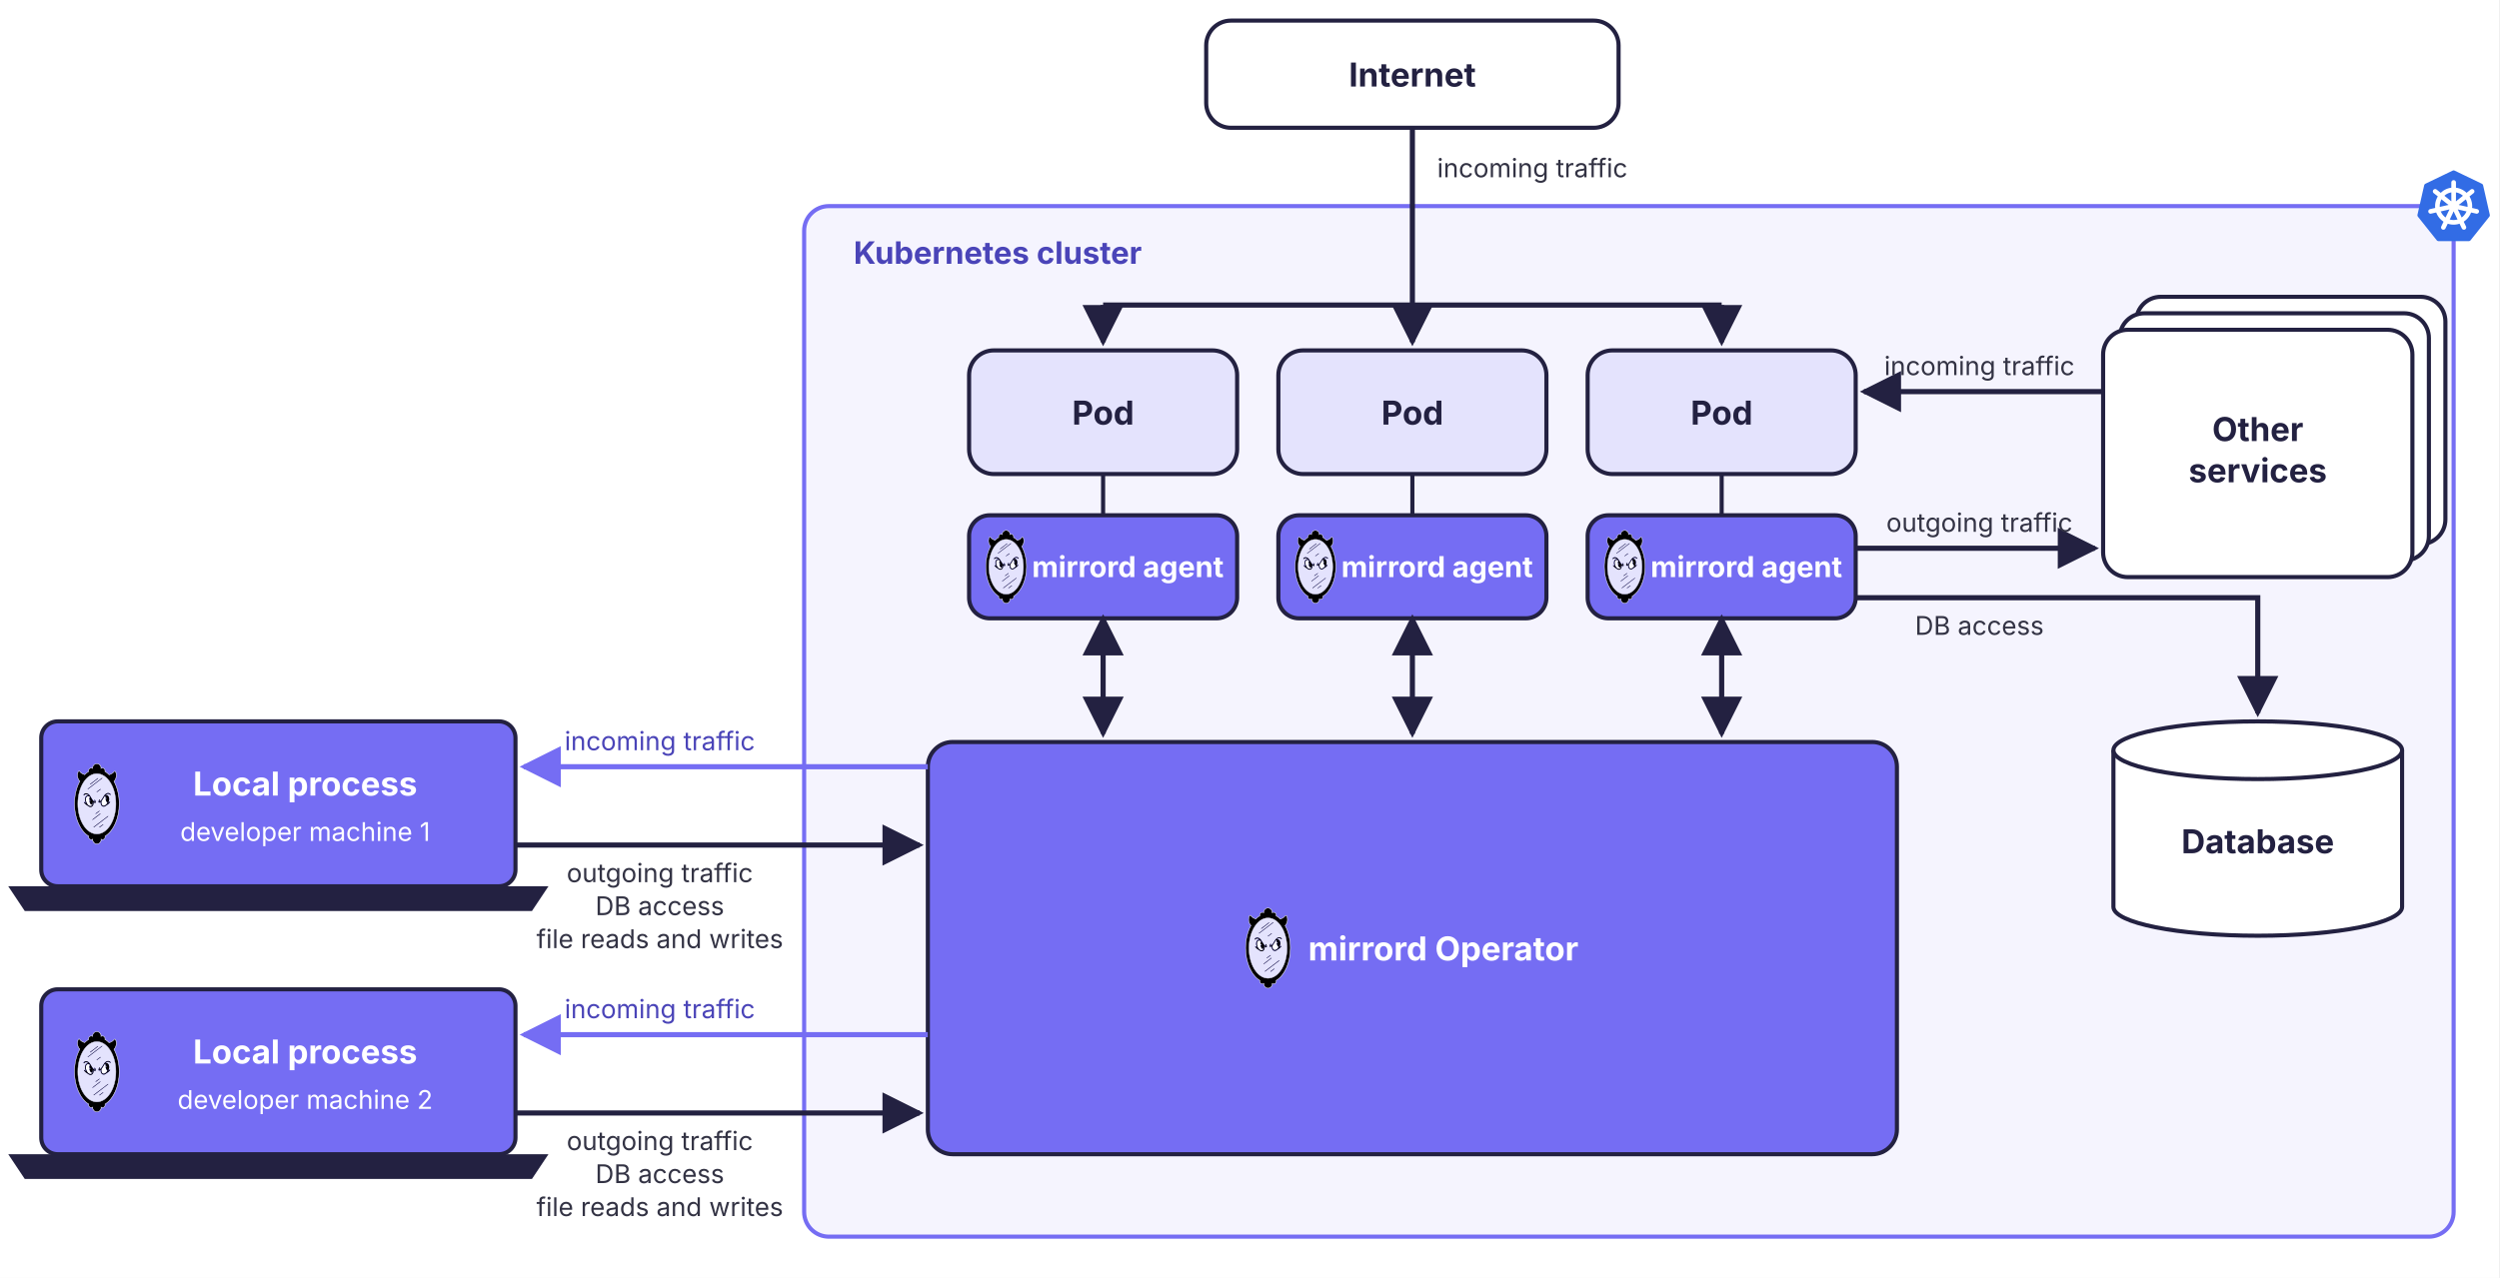
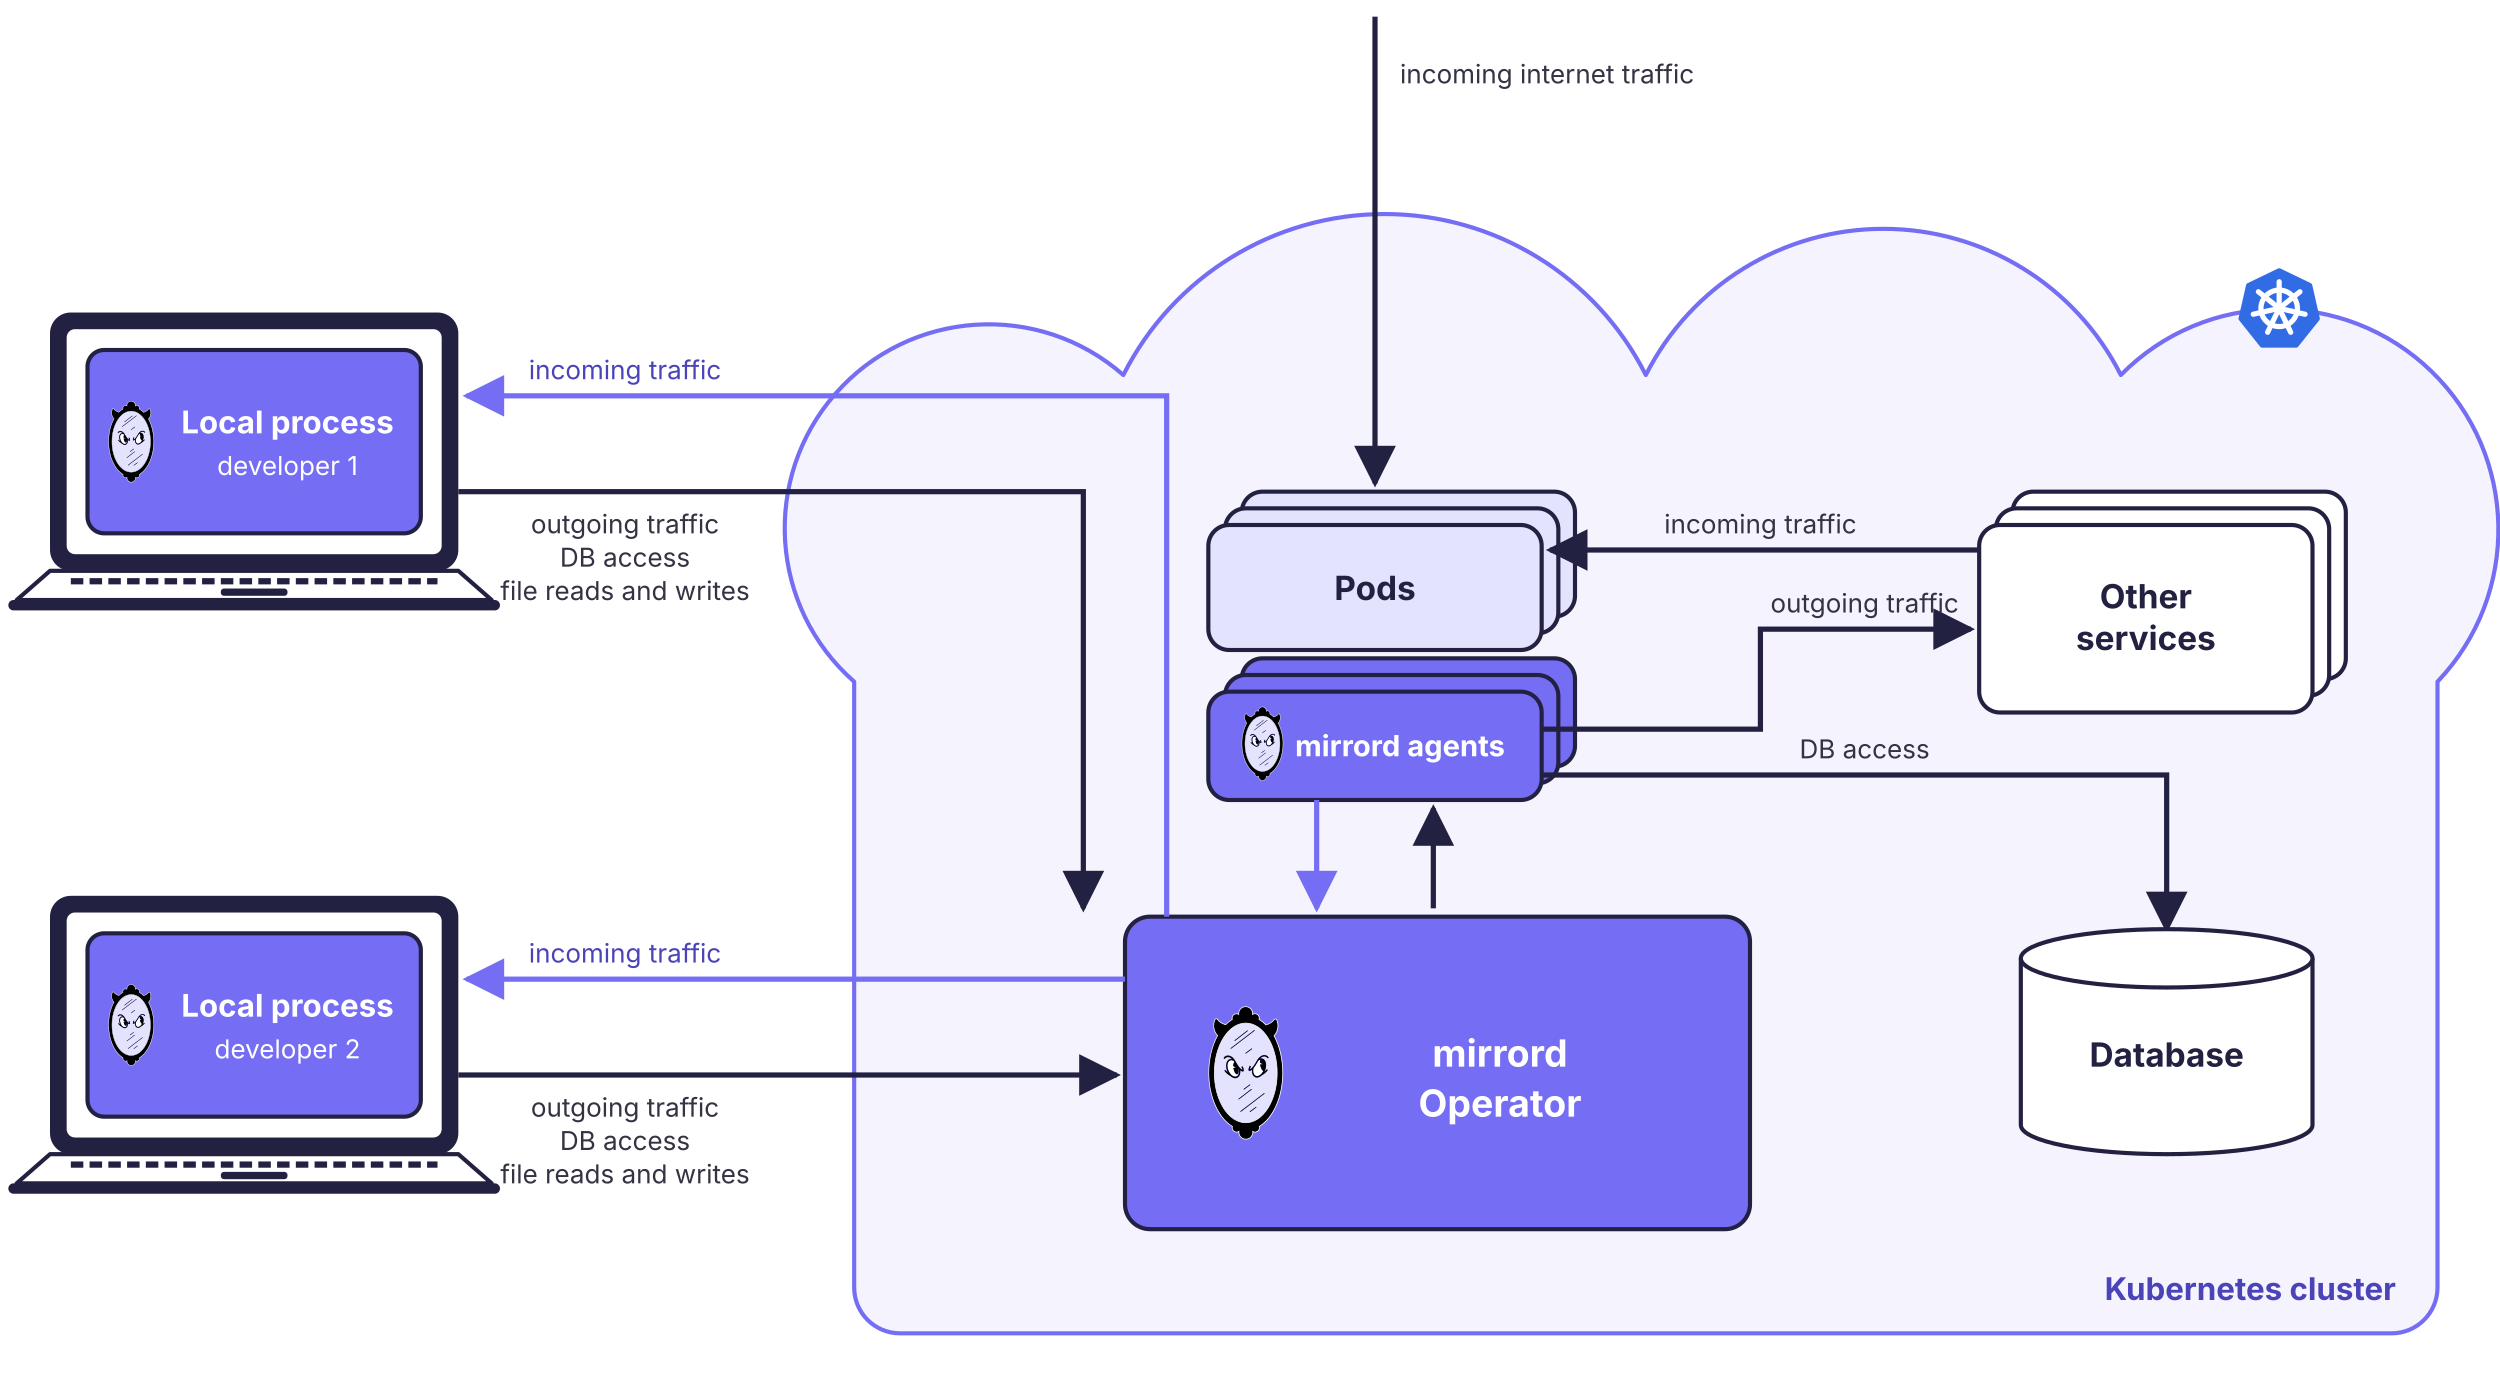
- <svg xmlns="http://www.w3.org/2000/svg" viewBox="0 0 1212 620" width="1212" height="620" font-family="Inter, Helvetica, Arial, sans-serif" role="img" aria-labelledby="t d">
+ <svg xmlns="http://www.w3.org/2000/svg" viewBox="0 0 1200 660" width="1200" height="660" font-family="Inter, Helvetica, Arial, sans-serif" role="img" aria-labelledby="t d">
  <defs>
    <marker id="arrow" viewBox="0 0 10 10" refX="9" refY="5" markerWidth="8" markerHeight="8" orient="auto-start-reverse">
      <path d="M0 0 L10 5 L0 10 z" fill="#232141" />
    </marker>
    <marker id="arrow-purple" viewBox="0 0 10 10" refX="9" refY="5" markerWidth="8" markerHeight="8" orient="auto-start-reverse">
      <path d="M0 0 L10 5 L0 10 z" fill="#756DF3" />
    </marker>
    <symbol id="k8s" viewBox="0 0 32 32">
      <polygon points="16.00,1.60 27.73,7.25 30.62,19.94 22.51,30.11 9.49,30.11 1.38,19.94 4.27,7.25" fill="#326CE5" stroke="#326CE5" stroke-width="2" stroke-linejoin="round" />
      <g fill="none" stroke="#ffffff" stroke-width="2" stroke-linecap="round">
        <circle cx="16" cy="16" r="7" />
        <line x1="16.00" y1="13.40" x2="16.00" y2="5.80" />
        <line x1="18.03" y1="14.38" x2="23.97" y2="9.64" />
        <line x1="18.53" y1="16.58" x2="25.94" y2="18.27" />
        <line x1="17.13" y1="18.34" x2="20.43" y2="25.19" />
        <line x1="14.87" y1="18.34" x2="11.57" y2="25.19" />
        <line x1="13.47" y1="16.58" x2="6.06" y2="18.27" />
        <line x1="13.97" y1="14.38" x2="8.03" y2="9.64" />
      </g>
      <circle cx="16" cy="16" r="2.4" fill="#ffffff" />
    </symbol>
    <symbol id="mirrord" viewBox="97 61 391 696">
      <path fill="#ffffff" d="M255.6,387c4.1,19.1-0.9,36.1-12,40.5c-8.2,3.2-17.8,0-26.5-8.2c-0.3-0.6-0.9-0.9-1.5-1.2c0,0,0,0-0.3-0.3 c-5.5-5.6-10.5-13.2-14-22c-4.7-11.5-6.1-23.2-4.4-33.5c1.8-9.4,6.1-16.1,12.8-18.8c5.5-2.3,12.5-1.5,19.3,2.6 c1.5,2.3,2.6,4.4,3.8,6.2c-4.1,2.6-6.4,10.3-6.4,20.3l3.2,1.8l11.1,6.5l-12.5,1.5h-0.9c0.3,1.2,0.3,2.3,0.6,3.5 c3.2,17.9,12,31.1,19,29.7c6.4-1.2,9.6-14.4,7.6-30.2C255.3,386.4,255.6,386.7,255.6,387z" />
      <path fill="#ffffff" d="M384,398.4c-3.2,6.8-7.3,12.3-12,17c0,0,0,0-0.3,0c-0.6,0.3-0.9,0.9-1.2,1.2c-8.7,7.9-18.4,11.5-26.5,8.2 c-11.1-4.7-16-21.4-12-40.5c1.5-1.8,3.2-3.8,4.7-5.6c5-6.5,9-13.2,12.8-20l1.2-2.1c1.2-1.8,2-3.8,3.2-5.6c1.2-2.1,2.6-4.4,4.4-7 c3.5-2.1,6.7-3.2,9.9-3.8c-2,4.7-2.3,10.3-2.3,15.3l3.2,1.8l11.1,6.5l-12.5,1.5h-0.9c0.3,1.2,0.3,2.3,0.6,3.8 C370.5,384.6,377.5,397,384,398.4z" />
      <path fill="#E4E3FD" d="M405,391.7c-1.5-1.2-3.8-0.9-5,0.6c-3.2,4.1-7,7.9-11.1,11.5c1.2-2.3,2.6-5,3.5-7.6 c5.3-12.6,6.7-25.8,4.7-37.3c-2.3-12-8.2-20.6-16.9-24.1c-4.1-1.8-8.8-2.1-13.7-1.2c4.4-4.4,10.2-8.5,17.5-10 c8.2-1.5,16.6,1.5,20.4,7.3c1.2,1.5,3.2,2.1,5,0.9c1.5-1.2,2-3.2,0.9-4.7c-5.5-8.2-16.6-12.3-27.4-10c-11.1,2.1-19.3,9.7-24.2,15.6 c-2,2.3-3.8,5-5.5,7.3c-2,2.9-3.5,5.6-5,8.2c-1.2,2.1-2.3,3.8-3.2,5.6l-1.2,2.1c-3.8,6.5-7.6,13.2-12.3,19.1 c-5.8,7.6-11.7,12.9-18.4,16.7c0.6-5,2-9.7,4.4-14.1c0.9-1.8,0.3-3.8-1.5-4.7c-1.7-0.9-3.8-0.3-4.7,1.5c-2.9,5.6-4.7,11.5-5.3,17.6 c0,0.9-0.3,3.5,1.5,5.6c1.2,1.2,2.3,1.8,4.1,1.8c1.5,0,2.9-0.3,4.4-1.5c2.6-1.5,5.3-3.2,7.9-5.3c-1.7,18.5,5,34.1,17.5,39.3 c2.9,1.2,5.8,1.8,8.8,1.8c8.5,0,17.5-4.4,25.4-12c11.4-6.2,21.6-14.4,29.5-24.7C406.7,395.2,406.4,392.8,405,391.7z M292.1,149.1 c90.1,0,163.6,116.6,163.6,259.6s-73.5,259.6-163.6,259.6c-90.4,0-163.6-116.6-163.6-259.6S201.9,149.1,292.1,149.1z M389.5,517.3 c0.9-0.6,0.9-1.8,0.3-2.3c-0.6-0.9-1.8-0.9-2.3-0.3l-122.5,93.7c-0.9,0.6-0.9,1.8-0.3,2.3c0.3,0.3,0.9,0.6,1.5,0.6 c0.3,0,0.9,0,1.2-0.3L389.5,517.3z M346.9,589c0.9-0.6,0.9-1.8,0.3-2.3c-0.6-0.9-1.8-0.9-2.3-0.3l-31.2,23.2 c-0.9,0.6-0.9,1.8-0.3,2.3c0.3,0.6,0.9,0.9,1.5,0.9c0.3,0,0.6-0.3,0.9-0.3L346.9,589z M338.2,189.1c0.9-0.6,0.9-1.8,0.3-2.3 c-0.6-0.9-1.8-0.9-2.3-0.3l-122.5,93.4c-0.9,0.6-0.9,1.8-0.3,2.3c0.3,0.3,0.9,0.6,1.5,0.6c0.3,0,0.9,0,0.9-0.3L338.2,189.1z M324.4,284.5c0.9-0.6,0.9-1.8,0.3-2.3c-0.6-0.9-1.7-0.9-2.3-0.3l-31.2,22.9c-0.9,0.6-0.9,1.8-0.3,2.3c0.3,0.6,0.9,0.6,1.5,0.6 c0.3,0,0.6,0,0.9-0.3L324.4,284.5z M322.7,495.9c0.9-0.6,0.9-1.8,0.3-2.3c-0.6-0.9-1.8-0.9-2.3-0.3l-66.2,50.8 c-0.9,0.6-0.9,1.8-0.3,2.3c0.3,0.3,0.9,0.6,1.5,0.6c0.3,0,0.6,0,0.9-0.3L322.7,495.9z M314.8,472.4c0.9-0.6,0.9-1.8,0.3-2.3 c-0.6-0.9-1.8-0.9-2.3-0.3L281.6,493c-0.9,0.6-0.9,1.8-0.3,2.3c0.3,0.6,0.9,0.9,1.5,0.9c0.3,0,0.9-0.3,0.9-0.3L314.8,472.4z M302.3,190.5c0.9-0.6,0.9-1.8,0.3-2.3c-0.6-0.9-1.7-0.9-2.3-0.3L234,239c-0.9,0.6-0.9,1.8-0.3,2.3c0.3,0.3,0.9,0.6,1.5,0.6 c0.3,0,0.9,0,1.2-0.3L302.3,190.5z M280.1,399.6c1.8-2.1,1.5-4.7,1.5-5.6c-0.6-6.2-2.3-12.3-5-17.9c-0.9-1.8-2.9-2.3-4.7-1.5 c-1.8,0.9-2.3,2.9-1.5,4.7c2.3,4.4,3.8,9.4,4.4,14.1c-6.4-3.8-12.5-9.4-18.4-16.7c-4.7-6.2-8.8-12.9-12.3-19.1l-1.5-2.3 c-1.2-1.8-2-3.8-3.2-5.6c-1.5-2.3-2.9-5.3-5-8.2c0,0,0,0,0-0.3c-1.5-2.3-3.5-5-5.5-7.3c-5-5.9-13.1-13.2-24.2-15.6 c-10.8-2.1-21.9,2.1-27.4,10c-1.2,1.5-0.6,3.8,0.9,4.7c1.5,1.2,3.8,0.6,4.7-0.9c4.1-5.9,12.5-8.8,20.4-7.3 c7.3,1.5,13.1,5.9,17.5,10c-4.7-0.9-9.3-0.3-13.7,1.2c-8.8,3.5-14.6,12-16.9,24.1c-2,11.5-0.3,24.7,4.7,37.3 c1.2,2.6,2.3,5.3,3.5,7.6c-4.1-3.5-7.9-7.3-11.1-11.5c-1.2-1.5-3.5-1.8-5-0.6c-1.5,1.2-1.8,3.5-0.6,5c8.2,10,18.4,18.5,29.5,24.7 c7.9,7.6,16.9,11.7,25.7,11.7c2.9,0,6.1-0.6,8.8-1.8c12.5-5.3,19-20.6,17.5-39.3c2.6,2.1,5,3.8,7.9,5.3c1.5,0.9,2.9,1.2,4.4,1.2 C277.8,401.4,279.2,400.8,280.1,399.6z" />
      <path d="M439.4,215.2c29.5,54,45.5,122.4,45.5,193.8c0,123.6-49,234.9-122.8,279.2c0.6,2.1,1.2,4.4,1.2,6.8 c0,12.3-10.2,22.6-22.5,22.6c-4.4,0-8.8-1.2-12.3-3.5c0.3,1.2,0.3,2.6,0.3,3.8c0,20.3-16.3,36.7-36.5,36.7s-36.5-16.4-36.5-36.7 c0-1.2,0-2.6,0.3-3.8c-3.5,2.3-7.9,3.5-12.3,3.5c-12.3,0-22.5-10-22.5-22.6c0-2.3,0.3-4.7,1.2-6.8C148.6,643.6,99.3,532.3,99.3,409 c0-71.9,16.3-140.9,46.4-195.3c-1.5-0.9-2.3-2.1-3.5-3.2c-9.9-11.2-15.5-26.4-16.9-42.6c-0.6-11.5,0.9-23.2,5-33.8 c0.6-1.8,2.6-6.8,7.6-7.3c5.3-0.6,8.5,3.8,11.4,7.9c1.2,1.5,2.3,2.9,2.9,3.8c5.5,5.3,12.5,9.7,21.6,13.8c4.4,2.1,9,3.8,13.4,5.3 c11.1-11.2,22.8-20.6,35-27.9c-0.6-2.3-1.2-4.4-1.2-6.8c0-12.3,10.2-22.6,22.5-22.6c4.4,0,8.8,1.2,12.3,3.5c0-1.2-0.3-2.6-0.3-3.8 c0-20.3,16.3-36.7,36.5-36.7c20.1,0,36.5,16.4,36.5,36.7c0,1.2,0,2.6-0.3,3.8c3.5-2.3,7.9-3.5,12.3-3.5c12.5,0,22.5,10.3,22.5,22.6 c0,2.3-0.3,4.7-1.2,6.8c12.5,7.6,24.8,17.3,36.2,29.1c4.7-1.5,9-3.2,13.7-5.3c9-4.1,16-8.5,21.6-13.8c0.9-0.9,2-2.3,2.9-3.8 c2.9-4.1,6.1-8.5,11.4-7.9c5,0.6,7,5.6,7.6,7.3c4.1,10.6,5.5,22.3,4.7,33.8c-1.2,15.9-7,31.4-16.9,42.6 C442.3,212.6,441.1,214,439.4,215.2z M455.7,409c0-143.3-73.5-259.6-163.6-259.6c-90.4,0-163.6,116.6-163.6,259.6 c0,143,73.5,259.6,163.6,259.6C382.5,668.6,455.7,552,455.7,409z" />
      <path fill="#ffffff" d="M292.4,756.6c-21.2,0-38.5-17.4-38.5-38.7c0-0.1,0-0.2,0-0.3c-3,1.3-6.5,2-10,2c-13.5,0-24.5-11-24.5-24.6 c0-2.2,0.2-4.2,0.7-5.9c-36.1-22.2-66.8-60.3-88.9-110.2C109,528.5,97.3,469.7,97.3,409c0-71.5,16.3-140.6,45.8-194.7 c-0.6-0.5-1.1-1-1.5-1.5c-0.3-0.3-0.5-0.6-0.8-0.8l-0.1-0.1c-9.7-10.9-15.9-26.4-17.4-43.7c-0.6-12.5,1.1-24.4,5.1-34.7 c0.8-2.3,3.2-7.9,9.2-8.6c6.5-0.7,10.4,4.7,13.2,8.7c1.1,1.4,2.2,2.8,2.9,3.7c5.3,5,11.9,9.2,20.9,13.3c3.5,1.7,7.6,3.3,12.1,4.8 c10.7-10.7,21.9-19.6,33.2-26.5c-0.5-1.9-0.9-3.7-0.9-5.8c0-13.3,11.2-24.6,24.5-24.6c3.5,0,6.9,0.7,10,2c0-0.1,0-0.2,0-0.3 c0-21.3,17.3-38.7,38.5-38.7c21.2,0,38.5,17.4,38.5,38.7c0,0.1,0,0.2,0,0.3c3-1.3,6.5-2,10-2c13.5,0,24.5,11,24.5,24.6 c0,2.2-0.2,4.2-0.7,5.9c12.2,7.6,23.8,16.9,34.3,27.6c3.7-1.2,7.6-2.7,12.3-4.8c9-4.1,15.7-8.4,21-13.4c0.7-0.7,1.8-2,2.6-3.4 l0.1-0.1c2.8-4,6.7-9.5,13.2-8.8c6,0.7,8.5,6.3,9.3,8.7c4,10.4,5.7,22.4,4.8,34.5c-1.2,16.6-7.5,32.4-17.2,43.5c-0.4,1-1.3,2-2.4,3 c29,53.9,44.9,122.4,44.9,193.3c0,60.9-11.7,119.7-33.9,170.2c-22,49.9-52.6,87.9-88.6,110c0.5,1.9,0.8,3.8,0.8,5.8 c0,13.3-11.2,24.6-24.5,24.6c-3.5,0-6.9-0.7-10-2c0,0.1,0,0.2,0,0.3C330.8,739.2,313.6,756.6,292.4,756.6z M259.4,709.5l-1.2,5 c-0.2,0.9-0.2,2.3-0.2,3.3c0,19.1,15.5,34.7,34.5,34.7s34.5-15.6,34.5-34.7c0-1.1,0-2.4-0.2-3.3l-1.2-5l4.3,2.9 c3.1,2.1,7,3.2,11.1,3.2c11.1,0,20.5-9.4,20.5-20.6c0-2.1-0.5-4.2-1.1-6.2l-0.4-1.5l1.3-0.8c72.9-43.8,121.8-155.3,121.8-277.5 c0-70.8-16.1-139.3-45.3-192.8l-0.9-1.6l1.5-1c1.6-1.1,2.3-2.2,2.4-2.5l0.1-0.4l0.3-0.3c9.3-10.4,15.2-25.5,16.4-41.4 c0.9-11.6-0.7-22.9-4.5-32.9c-0.6-1.7-2.3-5.6-6-6.1c-3.8-0.4-6.3,2.6-9.5,7c-0.9,1.5-2.1,3-3.2,4.1c-5.7,5.4-12.7,9.9-22.2,14.2 c-5.4,2.4-9.7,4-13.9,5.4l-1.2,0.4l-0.9-0.9c-10.9-11.3-23-21-35.8-28.8l-1.5-0.9l0.7-1.6c0.7-1.6,1-3.5,1-6 c0-11.4-9.2-20.6-20.5-20.6c-4.1,0-8.1,1.1-11.1,3.2l-4.3,2.9l1.2-5c0.2-0.9,0.2-2.3,0.2-3.3c0-19.1-15.5-34.7-34.5-34.7 c-19,0-34.5,15.6-34.5,34.7c0,0.5,0.1,1.1,0.1,1.7c0.1,0.7,0.2,1.4,0.2,2.1v3.8l-3.1-2.1c-3.1-2.1-7-3.2-11.1-3.2 c-11.1,0-20.5,9.4-20.5,20.6c0,1.9,0.4,3.6,0.9,5.6l0.5,2.1l-1.3,0.8c-11.8,7.1-23.5,16.4-34.6,27.6l-0.9,0.9l-1.2-0.4 c-5.1-1.7-9.7-3.5-13.6-5.4c-9.5-4.3-16.5-8.8-22.1-14.2l-0.2-0.2l-0.1-0.2c-0.5-0.8-1.7-2.2-2.8-3.6l-0.1-0.1 c-3.1-4.4-5.7-7.5-9.5-7.1c-3.7,0.4-5.4,4.3-5.9,6c-3.8,9.8-5.5,21.2-4.9,33c1.5,16.4,7.3,31.1,16.4,41.3c0.3,0.3,0.6,0.6,0.9,0.9 c0.7,0.8,1.4,1.5,2.2,2l1.6,1l-0.9,1.7c-29.7,53.8-46.1,122.8-46.1,194.3c0,121.9,49.2,233.4,122.4,277.5l1.5,0.9l-0.7,1.6 c-0.7,1.6-1,3.5-1,6c0,11.4,9.2,20.6,20.5,20.6c4.1,0,8.1-1.1,11.1-3.2L259.4,709.5z M292.1,670.6c-91.3,0-165.6-117.3-165.6-261.6 s74.3-261.6,165.6-261.6c91.3,0,165.6,117.3,165.6,261.6S383.4,670.6,292.1,670.6z M292.1,151.4c-89.1,0-161.6,115.5-161.6,257.6 c0,68.8,16.9,133.5,47.7,182.3c30.6,48.5,71,75.2,113.9,75.2c89.1,0,161.6-115.5,161.6-257.6C453.7,267,381.2,151.4,292.1,151.4z" />
      <path d="M344.9,586.3c0.9-0.6,1.7-0.3,2.3,0.3c0.6,0.9,0.3,1.8-0.3,2.3l-31.2,23.2c-0.3,0.3-0.6,0.3-0.9,0.3 c-0.6,0-1.2-0.3-1.5-0.9c-0.6-0.9-0.3-1.8,0.3-2.3L344.9,586.3z" />
      <path d="M372,415.5c4.4-4.4,8.5-10.3,12-17c-6.4-1.8-13.4-13.8-16.3-29.7c-0.3-1.2-0.6-2.3-0.6-3.8h0.9l12.5-1.5l-11.1-6.5 l-3.2-1.8c0-5,0.3-10.6,2.3-15.3c-3.2,0.6-6.7,1.8-9.9,3.8c-1.8,2.3-3.2,5-4.4,7c-1.2,2.1-2.3,3.8-3.2,5.6l-1.2,2.1 c-3.8,6.5-7.9,13.5-12.8,20c-1.5,2.1-3.2,3.8-4.7,5.6c-4.1,19.1,0.9,35.8,12,40.5c8.2,3.2,17.8-0.3,26.5-8.2 C370.8,416.3,371.4,415.8,372,415.5z M410.5,326.8c1.2,1.5,0.9,3.8-0.9,4.7c-1.5,1.2-3.8,0.9-5-0.9c-4.1-5.9-12.5-8.8-20.4-7.3 c-7.3,1.5-13.1,5.9-17.5,10c4.7-0.9,9.3-0.3,13.7,1.2c8.8,3.5,14.9,12,16.9,24.1c2,11.5,0.3,24.7-4.7,37.3 c-1.2,2.6-2.3,5.3-3.5,7.6c4.1-3.5,7.9-7.3,11.1-11.5c1.2-1.5,3.5-1.8,5-0.6c1.5,1.2,1.7,3.5,0.6,5c-8.2,10.3-18.4,18.5-29.5,24.7 c-7.9,7.6-16.9,12-25.4,12c-3.2,0-6.1-0.6-8.8-1.8c-12.5-5.3-19-20.6-17.5-39.3c-2.6,2.1-5.3,3.8-7.9,5.3c-1.5,0.9-3.2,1.5-4.4,1.5 c-1.5,0-2.9-0.6-4.1-1.8c-1.7-2.1-1.5-4.7-1.5-5.6c0.6-6.2,2.3-12,5.3-17.6c0.9-1.8,2.9-2.3,4.7-1.5c1.8,0.9,2.3,2.9,1.5,4.7 c-2.3,4.4-3.8,9.4-4.4,14.1c6.4-3.8,12.5-9.4,18.4-16.7c4.7-6.2,8.8-12.6,12.3-19.1l1.2-2.1c1.2-2.1,2.3-3.8,3.2-5.6 c1.5-2.3,2.9-5.3,5-8.2c1.8-2.3,3.5-5,5.5-7.3c5-5.9,13.4-13.2,24.2-15.6C393.9,314.5,405,318.6,410.5,326.8z" />
      <path d="M324.4,284.5l-31.5,23.2c-0.3,0.3-0.6,0.3-0.9,0.3c-0.6,0-1.2-0.3-1.5-0.6c-0.6-0.9-0.3-1.8,0.3-2.3l31.2-23.2 c0.9-0.6,1.7-0.3,2.3,0.3C325.6,282.7,325.3,283.9,324.4,284.5z" />
      <path d="M312.8,469.5c0.9-0.6,1.8-0.3,2.3,0.3c0.6,0.9,0.3,1.8-0.3,2.3l-31.2,23.2c-0.3,0.3-0.6,0.3-0.9,0.3 c-0.6,0-1.2-0.3-1.5-0.9c-0.6-0.9-0.3-1.8,0.3-2.3L312.8,469.5z" />
      <path d="M387.5,514.7c0.9-0.6,1.8-0.3,2.3,0.3c0.6,0.9,0.3,1.8-0.3,2.3L267,611c-0.3,0.3-0.6,0.3-1.2,0.3c-0.6,0-1.2-0.3-1.5-0.6 c-0.6-0.9-0.6-1.8,0.3-2.3L387.5,514.7z" />
      <path d="M320.7,493c0.9-0.6,1.8-0.3,2.3,0.3c0.6,0.9,0.6,1.8-0.3,2.3l-66.2,51.1c-0.3,0.3-0.6,0.3-0.9,0.3c-0.6,0-1.2-0.3-1.5-0.6 c-0.6-0.9-0.6-1.8,0.3-2.3L320.7,493z" />
      <path d="M300.2,187.9c0.9-0.6,1.7-0.3,2.3,0.3c0.6,0.9,0.6,1.8-0.3,2.3l-65.9,51.1c-0.3,0.3-0.6,0.3-1.2,0.3 c-0.6,0-0.9-0.3-1.5-0.6c-0.6-0.9-0.3-1.8,0.3-2.3L300.2,187.9z" />
      <path d="M213.6,279.8l122.5-93.7c0.6-0.6,1.8-0.3,2.3,0.3c0.6,0.9,0.3,1.8-0.3,2.3l-122.5,93.7c-0.3,0.3-0.6,0.3-0.9,0.3 c-0.6,0-1.2-0.3-1.5-0.6C212.7,281.6,212.7,280.4,213.6,279.8z" />
      <path d="M243.9,427.5c11.1-4.4,16-21.4,12-40.5c-0.3-0.3-0.6-0.6-0.9-0.9c2,15.9-1.2,29.1-7.6,30.2c-7.3,1.5-15.8-12-19-29.7 c-0.3-1.2-0.3-2.3-0.6-3.5h0.9l12.5-1.5l-11.1-6.5l-3.2-1.8c0-10,2.3-17.6,6.4-20.3c-1.2-2.1-2.3-4.1-3.8-6.2 c-7-4.1-13.7-5-19.3-2.6c-6.4,2.6-11.1,9.4-12.8,18.8c-1.8,10-0.3,22,4.4,33.5c3.5,8.8,8.5,16.4,14,22c0,0,0.3,0,0.3,0.3 c0.6,0.3,1.2,0.9,1.5,1.2C225.9,427.2,235.8,430.7,243.9,427.5z M204.9,319.1c11.1,2.1,19.3,9.7,24.2,15.6c2,2.3,3.8,5,5.5,7.3 c0,0,0,0,0,0.3c2,2.9,3.5,5.6,5,8.2c1.2,1.8,2,3.5,3.2,5.6l1.5,2.3c3.8,6.5,7.6,12.9,12.3,19.1c5.8,7.3,11.7,12.9,18.4,16.7 c-0.6-5-2-9.7-4.4-14.1c-0.9-1.8-0.3-3.8,1.5-4.7c1.8-0.9,3.8-0.3,4.7,1.5c2.9,5.6,4.7,11.5,5,17.9c0,0.9,0.3,3.5-1.5,5.6 c-1.2,1.2-2.6,1.8-4.1,1.8c-1.5,0-2.9-0.6-4.4-1.2c-2.6-1.5-5.3-3.2-7.9-5.3c1.7,18.5-5,34.1-17.5,39.3c-2.9,1.2-5.8,1.8-8.8,1.8 c-8.5,0-17.5-4.4-25.7-11.7c-11.4-6.2-21.6-14.7-29.5-24.7c-1.2-1.5-0.9-3.8,0.6-5c1.5-1.2,3.8-0.9,5,0.6c3.2,4.1,7,7.9,11.1,11.5 c-1.2-2.3-2.6-5-3.5-7.6c-5-12.6-6.7-25.8-4.7-37.3c2-12,8.2-20.6,16.9-24.1c4.1-1.8,8.8-2.1,13.7-1.2c-4.4-4.4-10.2-8.8-17.5-10 c-8.2-1.5-16.6,1.5-20.4,7.3c-1.2,1.5-3.2,2.1-4.7,0.9c-1.5-1.2-2-3.2-0.9-4.7C183,320.9,194.1,317.1,204.9,319.1z" />
    </symbol>
  </defs>
-   <rect x="0" y="0" width="1212" height="620" fill="#ffffff" />
-   <rect x="390" y="100" width="800" height="500" rx="12" fill="#F5F4FE" stroke="#756DF3" stroke-width="2" />
-   <text x="414" y="128" font-size="15" font-weight="700" fill="#4a44b8">Kubernetes cluster</text>
-   <rect x="585" y="10" width="200" height="52" rx="12" fill="#ffffff" stroke="#232141" stroke-width="2" />
-   <text x="685" y="42" font-size="16" font-weight="700" fill="#232141" text-anchor="middle">Internet</text>
-   <polyline points="685,62 685,148" fill="none" stroke="#232141" stroke-width="2.5" />
-   <text x="697" y="86" font-size="12.5" fill="#333344">incoming traffic</text>
-   <polyline points="535,148 835,148" fill="none" stroke="#232141" stroke-width="2.5" />
-   <line x1="535" y1="148" x2="535" y2="166" stroke="#232141" stroke-width="2.5" marker-end="url(#arrow)" />
-   <line x1="685" y1="148" x2="685" y2="166" stroke="#232141" stroke-width="2.5" marker-end="url(#arrow)" />
-   <line x1="835" y1="148" x2="835" y2="166" stroke="#232141" stroke-width="2.5" marker-end="url(#arrow)" />
-   <rect x="470" y="170" width="130" height="60" rx="12" fill="#E4E3FD" stroke="#232141" stroke-width="2" />
-   <text x="535" y="206" font-size="16" font-weight="700" fill="#232141" text-anchor="middle">Pod</text>
-   <line x1="535" y1="230" x2="535" y2="250" stroke="#232141" stroke-width="2" />
-   <rect x="470" y="250" width="130" height="50" rx="10" fill="#756DF3" stroke="#232141" stroke-width="2" />
-   <use href="#mirrord" x="478" y="257" width="20" height="36" />
-   <text x="547" y="280" font-size="14" font-weight="700" fill="#ffffff" text-anchor="middle">mirrord agent</text>
-   <rect x="620" y="170" width="130" height="60" rx="12" fill="#E4E3FD" stroke="#232141" stroke-width="2" />
-   <text x="685" y="206" font-size="16" font-weight="700" fill="#232141" text-anchor="middle">Pod</text>
-   <line x1="685" y1="230" x2="685" y2="250" stroke="#232141" stroke-width="2" />
-   <rect x="620" y="250" width="130" height="50" rx="10" fill="#756DF3" stroke="#232141" stroke-width="2" />
-   <use href="#mirrord" x="628" y="257" width="20" height="36" />
-   <text x="697" y="280" font-size="14" font-weight="700" fill="#ffffff" text-anchor="middle">mirrord agent</text>
-   <rect x="770" y="170" width="130" height="60" rx="12" fill="#E4E3FD" stroke="#232141" stroke-width="2" />
-   <text x="835" y="206" font-size="16" font-weight="700" fill="#232141" text-anchor="middle">Pod</text>
-   <line x1="835" y1="230" x2="835" y2="250" stroke="#232141" stroke-width="2" />
-   <rect x="770" y="250" width="130" height="50" rx="10" fill="#756DF3" stroke="#232141" stroke-width="2" />
-   <use href="#mirrord" x="778" y="257" width="20" height="36" />
-   <text x="847" y="280" font-size="14" font-weight="700" fill="#ffffff" text-anchor="middle">mirrord agent</text>
-   <line x1="535" y1="300" x2="535" y2="356" stroke="#232141" stroke-width="2.5" marker-start="url(#arrow)" marker-end="url(#arrow)" />
-   <line x1="685" y1="300" x2="685" y2="356" stroke="#232141" stroke-width="2.5" marker-start="url(#arrow)" marker-end="url(#arrow)" />
-   <line x1="835" y1="300" x2="835" y2="356" stroke="#232141" stroke-width="2.5" marker-start="url(#arrow)" marker-end="url(#arrow)" />
-   <rect x="450" y="360" width="470" height="200" rx="12" fill="#756DF3" stroke="#232141" stroke-width="2" />
-   <use href="#mirrord" x="604" y="440" width="22" height="40" />
-   <text x="700" y="466" font-size="16" font-weight="700" fill="#ffffff" text-anchor="middle">mirrord Operator</text>
-   <rect x="20" y="350" width="230" height="80" rx="8" fill="#756DF3" stroke="#232141" stroke-width="2" />
-   <path d="M4 430 h262 l-8 12 h-246 z" fill="#232141" />
-   <use href="#mirrord" x="36" y="370" width="22" height="40" />
-   <text x="148" y="386" font-size="16" font-weight="700" fill="#ffffff" text-anchor="middle">Local process</text>
-   <text x="148" y="408" font-size="12.5" fill="#ffffff" text-anchor="middle">developer machine 1</text>
-   <line x1="450" y1="372" x2="254" y2="372" stroke="#756DF3" stroke-width="2.5" marker-end="url(#arrow-purple)" />
-   <text x="320" y="364" font-size="12.5" fill="#4a44b8" text-anchor="middle">incoming traffic</text>
-   <line x1="250" y1="410" x2="446" y2="410" stroke="#232141" stroke-width="2.5" marker-end="url(#arrow)" />
-   <text x="320" y="428" font-size="12.5" fill="#333344" text-anchor="middle">outgoing traffic</text>
-   <text x="320" y="444" font-size="12.5" fill="#333344" text-anchor="middle">DB access</text>
-   <text x="320" y="460" font-size="12.5" fill="#333344" text-anchor="middle">file reads and writes</text>
-   <rect x="20" y="480" width="230" height="80" rx="8" fill="#756DF3" stroke="#232141" stroke-width="2" />
-   <path d="M4 560 h262 l-8 12 h-246 z" fill="#232141" />
-   <use href="#mirrord" x="36" y="500" width="22" height="40" />
-   <text x="148" y="516" font-size="16" font-weight="700" fill="#ffffff" text-anchor="middle">Local process</text>
-   <text x="148" y="538" font-size="12.5" fill="#ffffff" text-anchor="middle">developer machine 2</text>
-   <line x1="450" y1="502" x2="254" y2="502" stroke="#756DF3" stroke-width="2.5" marker-end="url(#arrow-purple)" />
-   <text x="320" y="494" font-size="12.5" fill="#4a44b8" text-anchor="middle">incoming traffic</text>
-   <line x1="250" y1="540" x2="446" y2="540" stroke="#232141" stroke-width="2.5" marker-end="url(#arrow)" />
-   <text x="320" y="558" font-size="12.5" fill="#333344" text-anchor="middle">outgoing traffic</text>
-   <text x="320" y="574" font-size="12.5" fill="#333344" text-anchor="middle">DB access</text>
-   <text x="320" y="590" font-size="12.5" fill="#333344" text-anchor="middle">file reads and writes</text>
-   <rect x="1036" y="144" width="150" height="120" rx="12" fill="#ffffff" stroke="#232141" stroke-width="2" />
-   <rect x="1028" y="152" width="150" height="120" rx="12" fill="#ffffff" stroke="#232141" stroke-width="2" />
-   <rect x="1020" y="160" width="150" height="120" rx="12" fill="#ffffff" stroke="#232141" stroke-width="2" />
-   <text x="1095" y="214" font-size="16" font-weight="700" fill="#232141" text-anchor="middle">Other</text>
-   <text x="1095" y="234" font-size="16" font-weight="700" fill="#232141" text-anchor="middle">services</text>
-   <line x1="1020" y1="190" x2="904" y2="190" stroke="#232141" stroke-width="2.5" marker-end="url(#arrow)" />
-   <text x="960" y="182" font-size="12.5" fill="#333344" text-anchor="middle">incoming traffic</text>
-   <line x1="900" y1="266" x2="1016" y2="266" stroke="#232141" stroke-width="2.5" marker-end="url(#arrow)" />
-   <text x="960" y="258" font-size="12.5" fill="#333344" text-anchor="middle">outgoing traffic</text>
-   <polyline points="900,290 1095,290 1095,346" fill="none" stroke="#232141" stroke-width="2.5" marker-end="url(#arrow)" />
-   <text x="960" y="308" font-size="12.5" fill="#333344" text-anchor="middle">DB access</text>
-   <path d="M1025 364 L1025 440 A70 14 0 0 0 1165 440 L1165 364" fill="#ffffff" stroke="#232141" stroke-width="2" />
-   <ellipse cx="1095" cy="364" rx="70" ry="14" fill="#ffffff" stroke="#232141" stroke-width="2" />
-   <text x="1095" y="414" font-size="16" font-weight="700" fill="#232141" text-anchor="middle">Database</text>
-   <use href="#k8s" x="1172" y="82" width="36" height="36" />
+   <rect x="0" y="0" width="1200" height="660" fill="#ffffff" />
+   <path d="M432 640 A22 22 0 0 1 410 618 L410.0 327.2 A97.9 97.9 0 0 1 539.2 180.0 A140.4 140.4 0 0 1 790.0 180.0 A127.7 127.7 0 0 1 1018.0 180.0 A105.8 105.8 0 0 1 1170.0 327.2 L1170 618 A22 22 0 0 1 1148 640 Z" fill="#F5F4FE" stroke="#756DF3" stroke-width="2" stroke-linejoin="round" />
+   <use href="#k8s" x="1074" y="128" width="40" height="40" />
+   <text x="1150" y="624" font-size="15" font-weight="700" fill="#4a44b8" text-anchor="end">Kubernetes cluster</text>
+   <polyline points="660,8 660,232" fill="none" stroke="#232141" stroke-width="2.5" marker-end="url(#arrow)" />
+   <text x="672" y="40" font-size="12.5" fill="#333344" text-anchor="start">incoming internet traffic</text>
+   <rect x="596" y="236" width="160" height="60" rx="10" fill="#E4E3FD" stroke="#232141" stroke-width="2" />
+   <rect x="588" y="244" width="160" height="60" rx="10" fill="#E4E3FD" stroke="#232141" stroke-width="2" />
+   <rect x="580" y="252" width="160" height="60" rx="10" fill="#E4E3FD" stroke="#232141" stroke-width="2" />
+   <text x="660" y="288" font-size="16" font-weight="700" fill="#232141" text-anchor="middle">Pods</text>
+   <rect x="596" y="316" width="160" height="52" rx="10" fill="#756DF3" stroke="#232141" stroke-width="2" />
+   <rect x="588" y="324" width="160" height="52" rx="10" fill="#756DF3" stroke="#232141" stroke-width="2" />
+   <rect x="580" y="332" width="160" height="52" rx="10" fill="#756DF3" stroke="#232141" stroke-width="2" />
+   <use href="#mirrord" x="596" y="339" width="20" height="36" />
+   <text x="672" y="363" font-size="14" font-weight="700" fill="#ffffff" text-anchor="middle">mirrord agents</text>
+   <polyline points="632,384 632,436" fill="none" stroke="#756DF3" stroke-width="2.5" marker-end="url(#arrow-purple)" />
+   <polyline points="688,436 688,388" fill="none" stroke="#232141" stroke-width="2.5" marker-end="url(#arrow)" />
+   <rect x="540" y="440" width="300" height="150" rx="12" fill="#756DF3" stroke="#232141" stroke-width="2" />
+   <use href="#mirrord" x="580" y="482" width="36" height="66" />
+   <text x="720" y="512" font-size="18" font-weight="700" fill="#ffffff" text-anchor="middle">mirrord</text>
+   <text x="720" y="536" font-size="18" font-weight="700" fill="#ffffff" text-anchor="middle">Operator</text>
+   <rect x="966" y="236" width="160" height="90" rx="10" fill="#ffffff" stroke="#232141" stroke-width="2" />
+   <rect x="958" y="244" width="160" height="90" rx="10" fill="#ffffff" stroke="#232141" stroke-width="2" />
+   <rect x="950" y="252" width="160" height="90" rx="10" fill="#ffffff" stroke="#232141" stroke-width="2" />
+   <text x="1030" y="292" font-size="16" font-weight="700" fill="#232141" text-anchor="middle">Other</text>
+   <text x="1030" y="312" font-size="16" font-weight="700" fill="#232141" text-anchor="middle">services</text>
+   <polyline points="950,264 744,264" fill="none" stroke="#232141" stroke-width="2.5" marker-end="url(#arrow)" />
+   <text x="845" y="256" font-size="12.5" fill="#333344" text-anchor="middle">incoming traffic</text>
+   <polyline points="740,350 845,350 845,302 946,302" fill="none" stroke="#232141" stroke-width="2.5" marker-end="url(#arrow)" />
+   <text x="895" y="294" font-size="12.5" fill="#333344" text-anchor="middle">outgoing traffic</text>
+   <polyline points="740,372 1040,372 1040,446" fill="none" stroke="#232141" stroke-width="2.5" marker-end="url(#arrow)" />
+   <text x="895" y="364" font-size="12.5" fill="#333344" text-anchor="middle">DB access</text>
+   <path d="M970 460 L970 540 A70 14 0 0 0 1110 540 L1110 460" fill="#ffffff" stroke="#232141" stroke-width="2" />
+   <ellipse cx="1040" cy="460" rx="70" ry="14" fill="#ffffff" stroke="#232141" stroke-width="2" />
+   <text x="1040" y="512" font-size="16" font-weight="700" fill="#232141" text-anchor="middle">Database</text>
+   <rect x="24" y="150" width="196" height="124" rx="10" fill="#232141" />
+   <rect x="32" y="158" width="180" height="108" rx="4" fill="#ffffff" />
+   <path d="M24 274 H220 L236 288 H8 Z" fill="#ffffff" stroke="#232141" stroke-width="2" stroke-linejoin="round" />
+   <line x1="34" y1="279" x2="210" y2="279" stroke="#232141" stroke-width="3" stroke-dasharray="6 3" />
+   <rect x="106" y="282.5" width="32" height="3.5" rx="1.5" fill="#232141" />
+   <rect x="4" y="288" width="236" height="5" rx="2.5" fill="#232141" />
+   <rect x="42" y="168" width="160" height="88" rx="8" fill="#756DF3" stroke="#232141" stroke-width="2" />
+   <use href="#mirrord" x="52" y="192" width="22" height="40" />
+   <text x="138" y="208" font-size="15" font-weight="700" fill="#ffffff" text-anchor="middle">Local process</text>
+   <text x="138" y="228" font-size="12.5" fill="#ffffff" text-anchor="middle">developer 1</text>
+   <rect x="24" y="430" width="196" height="124" rx="10" fill="#232141" />
+   <rect x="32" y="438" width="180" height="108" rx="4" fill="#ffffff" />
+   <path d="M24 554 H220 L236 568 H8 Z" fill="#ffffff" stroke="#232141" stroke-width="2" stroke-linejoin="round" />
+   <line x1="34" y1="559" x2="210" y2="559" stroke="#232141" stroke-width="3" stroke-dasharray="6 3" />
+   <rect x="106" y="562.5" width="32" height="3.5" rx="1.5" fill="#232141" />
+   <rect x="4" y="568" width="236" height="5" rx="2.5" fill="#232141" />
+   <rect x="42" y="448" width="160" height="88" rx="8" fill="#756DF3" stroke="#232141" stroke-width="2" />
+   <use href="#mirrord" x="52" y="472" width="22" height="40" />
+   <text x="138" y="488" font-size="15" font-weight="700" fill="#ffffff" text-anchor="middle">Local process</text>
+   <text x="138" y="508" font-size="12.5" fill="#ffffff" text-anchor="middle">developer 2</text>
+   <polyline points="560,440 560,190 224,190" fill="none" stroke="#756DF3" stroke-width="2.5" marker-end="url(#arrow-purple)" />
+   <text x="300" y="182" font-size="12.5" fill="#4a44b8" text-anchor="middle">incoming traffic</text>
+   <polyline points="220,236 520,236 520,436" fill="none" stroke="#232141" stroke-width="2.5" marker-end="url(#arrow)" />
+   <text x="300" y="256" font-size="12.5" fill="#333344" text-anchor="middle">outgoing traffic</text>
+   <text x="300" y="272" font-size="12.5" fill="#333344" text-anchor="middle">DB access</text>
+   <text x="300" y="288" font-size="12.5" fill="#333344" text-anchor="middle">file reads and writes</text>
+   <polyline points="540,470 224,470" fill="none" stroke="#756DF3" stroke-width="2.5" marker-end="url(#arrow-purple)" />
+   <text x="300" y="462" font-size="12.5" fill="#4a44b8" text-anchor="middle">incoming traffic</text>
+   <polyline points="220,516 536,516" fill="none" stroke="#232141" stroke-width="2.5" marker-end="url(#arrow)" />
+   <text x="300" y="536" font-size="12.5" fill="#333344" text-anchor="middle">outgoing traffic</text>
+   <text x="300" y="552" font-size="12.5" fill="#333344" text-anchor="middle">DB access</text>
+   <text x="300" y="568" font-size="12.5" fill="#333344" text-anchor="middle">file reads and writes</text>
</svg>
